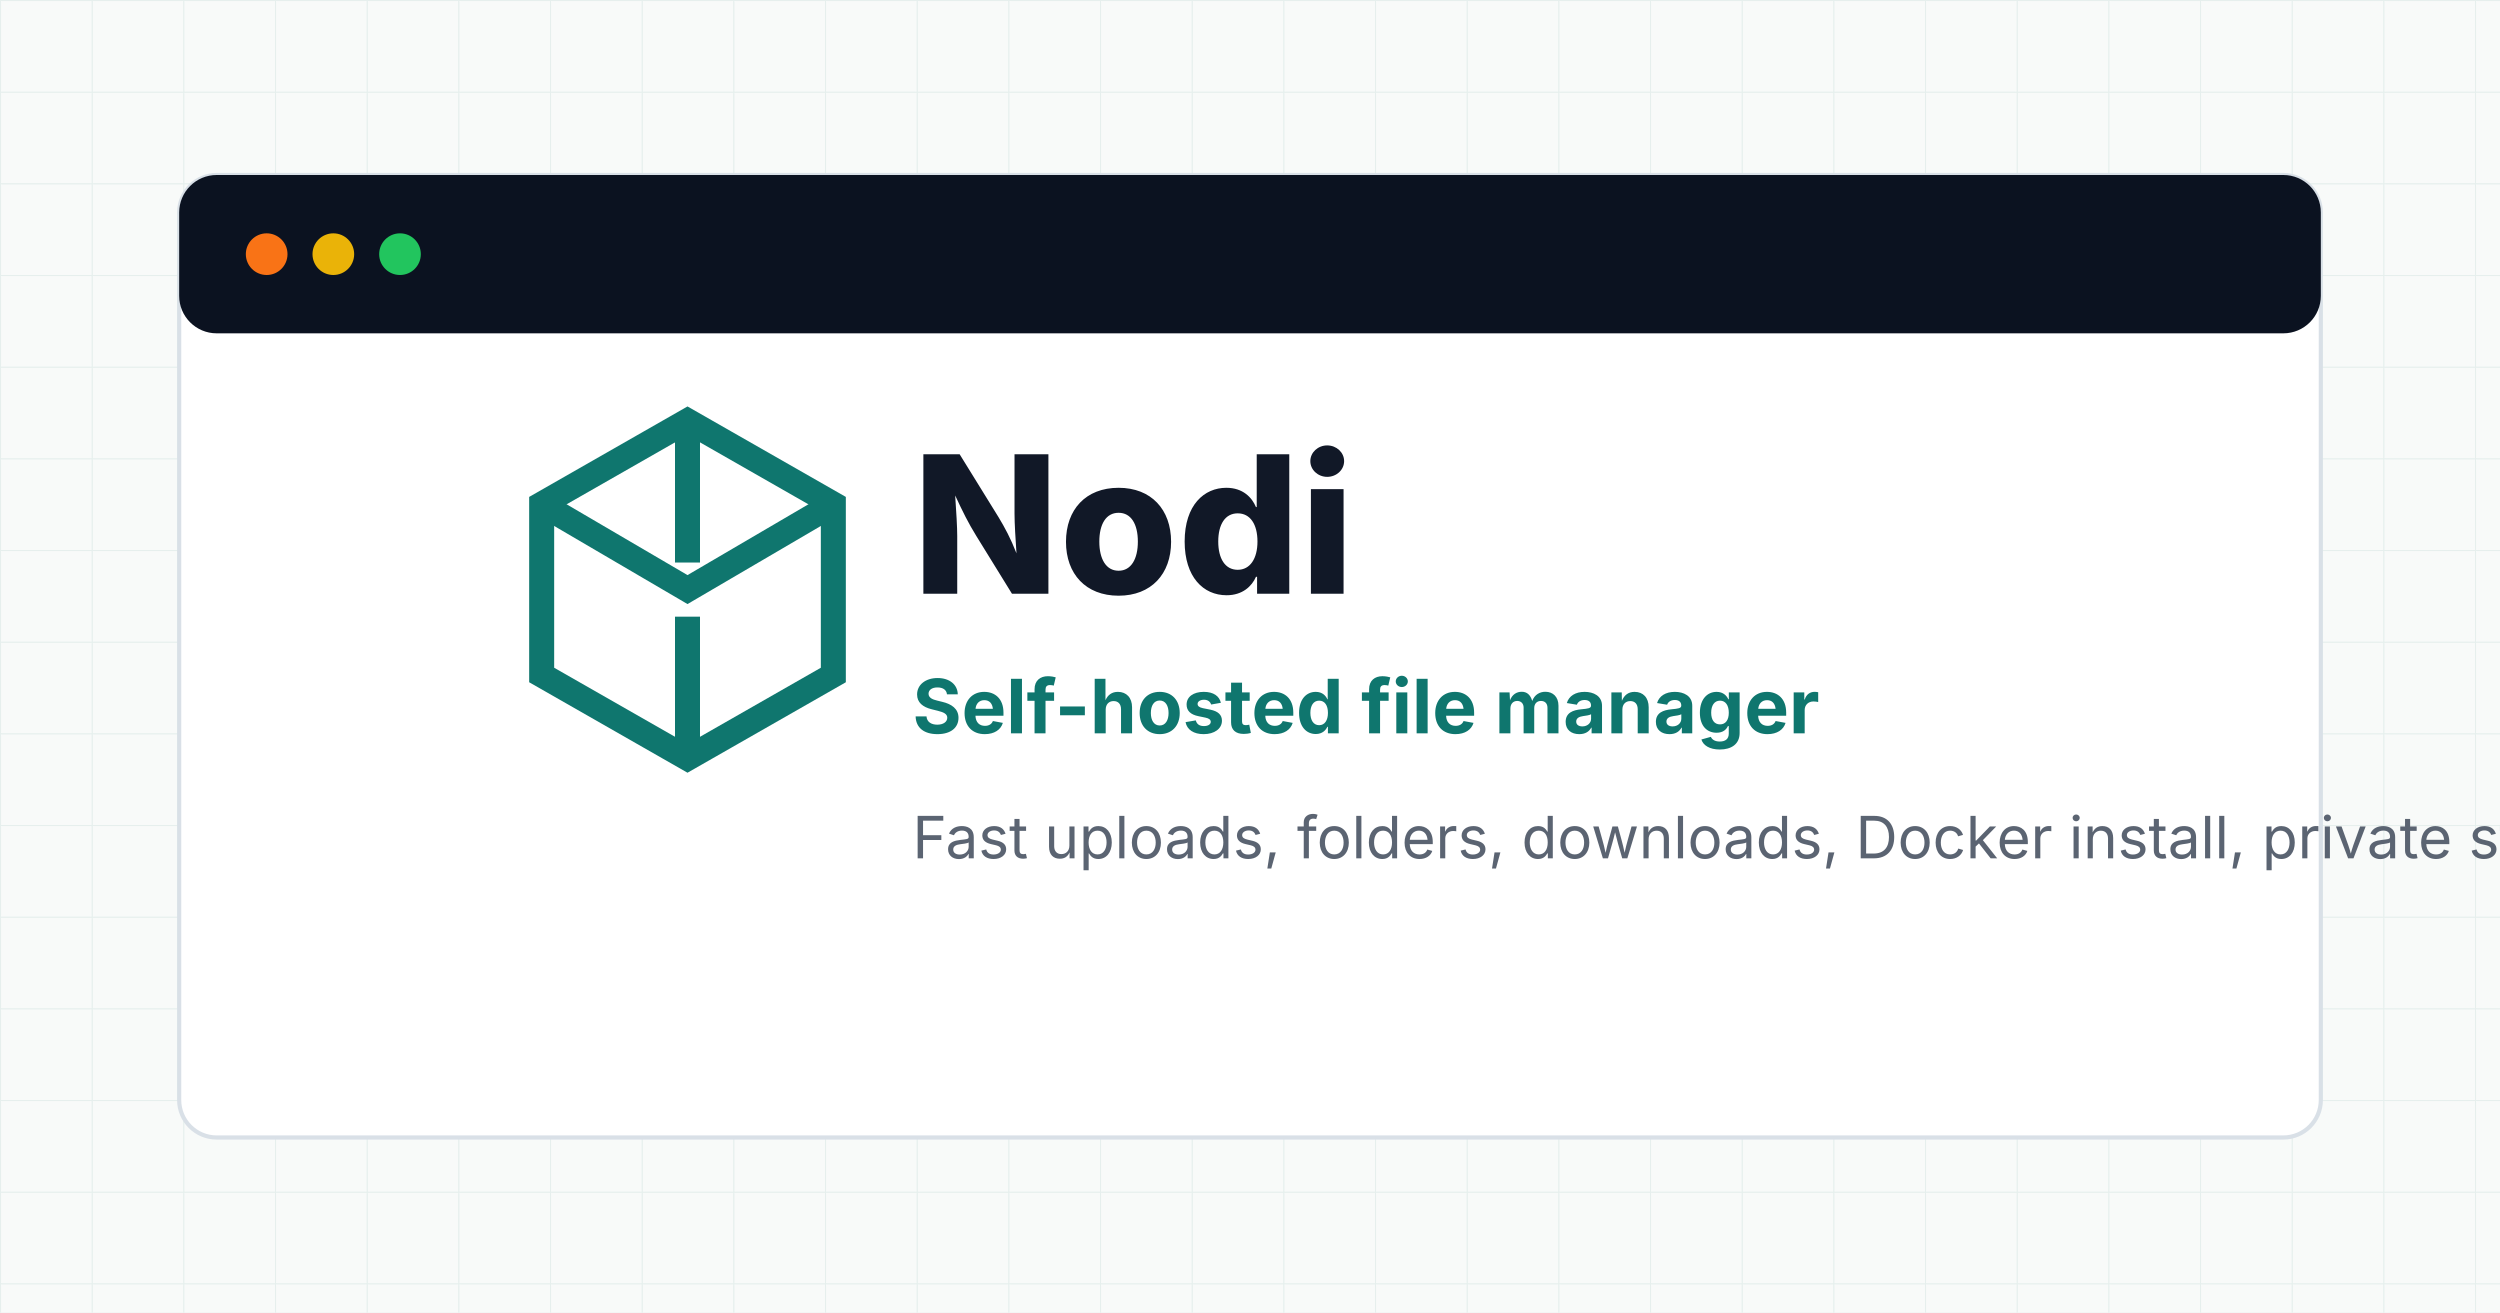
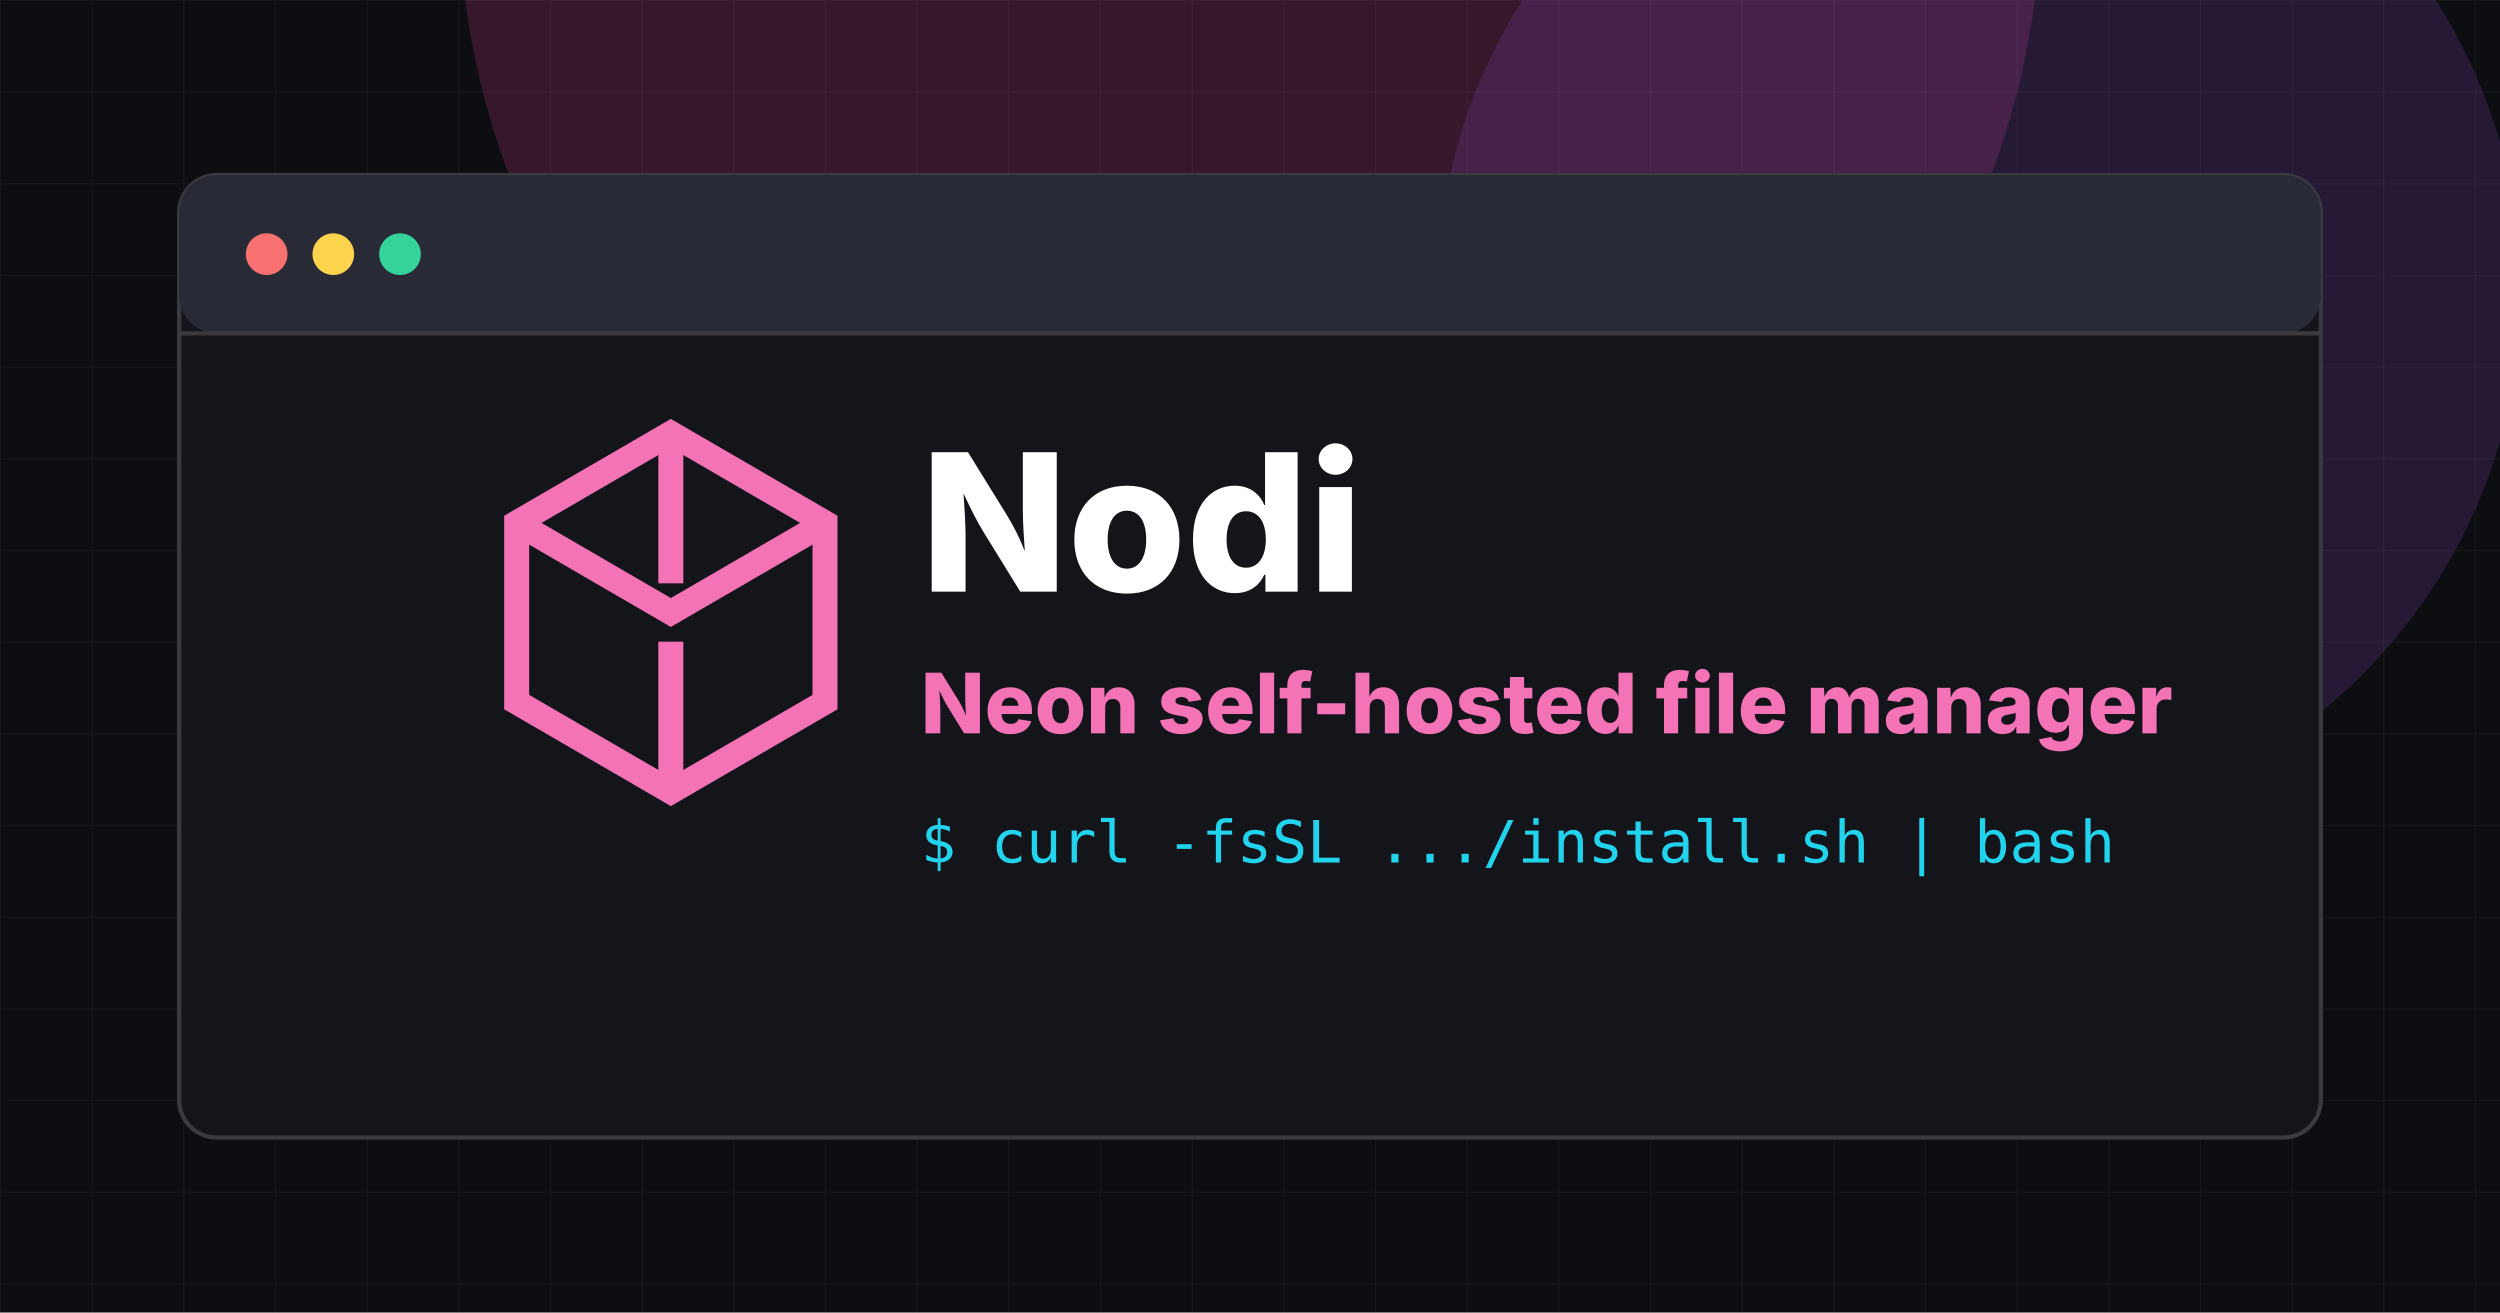
<svg xmlns="http://www.w3.org/2000/svg" width="1200" height="630" viewBox="0 0 1200 630" role="img" aria-labelledby="title desc">
-   <rect width="1200" height="630" fill="#f8faf9" />
-   <path d="M0 0h1200v630H0z" fill="url(#grid)" />
-   <rect x="86" y="84" width="1028" height="462" rx="18" fill="#fff" stroke="#d9e0e7" stroke-width="2" />
-   <rect x="86" y="84" width="1028" height="76" rx="18" fill="#0b1220" />
-   <circle cx="128" cy="122" r="10" fill="#f97316" />
-   <circle cx="160" cy="122" r="10" fill="#eab308" />
-   <circle cx="192" cy="122" r="10" fill="#22c55e" />
-   <g transform="translate(250 202)">
-     <path d="M80 0l70 40v82l-70 40-70-40V40L80 0z" fill="#fff" stroke="#0f766e" stroke-width="12" />
-     <path d="M80 0v68m0 94V94m70-54-70 41-70-41" stroke="#0f766e" stroke-width="12" fill="none" />
+   <rect width="1200" height="630" fill="#0d0e11" />
+   <rect width="1200" height="630" fill="url(#grid)" opacity=".34" />
+   <circle cx="600" cy="-50" r="380" fill="#ec4899" opacity=".18" />
+   <circle cx="950" cy="140" r="260" fill="#a855f7" opacity=".16" />
+   <rect x="86" y="84" width="1028" height="462" rx="18" fill="#14151a" stroke="#3a3a3f" stroke-width="2" />
+   <rect x="86" y="84" width="1028" height="76" rx="18" fill="#282a36" />
+   <circle cx="128" cy="122" r="10" fill="#f87171" />
+   <circle cx="160" cy="122" r="10" fill="#fcd34d" />
+   <circle cx="192" cy="122" r="10" fill="#34d399" />
+   <path d="M86 160h1028" stroke="#3a3a3f" stroke-width="2" />
+   <g transform="translate(238 208)">
+     <path d="M84 0l74 43v86l-74 43-74-43V43L84 0z" fill="#14151a" stroke="#f472b6" stroke-width="12" />
+     <path d="M84 0v72m0 100V100m74-57-74 43-74-43" stroke="#f472b6" stroke-width="12" fill="none" />
  </g>
-   <text x="438" y="285" font-family="Inter, Arial, sans-serif" font-size="92" font-weight="800" fill="#111827">Nodi</text>
-   <text x="438" y="352" font-family="Inter, Arial, sans-serif" font-size="36" font-weight="700" fill="#0f766e">Self-hosted file manager</text>
-   <text x="438" y="412" font-family="Inter, Arial, sans-serif" font-size="28" fill="#5b6472">Fast uploads, folders, downloads, Docker install, private storage.</text>
+   <text x="442" y="284" font-family="system-ui, -apple-system, Segoe UI, sans-serif" font-size="92" font-weight="800" fill="#ffffff">Nodi</text>
+   <text x="442" y="352" font-family="system-ui, -apple-system, Segoe UI, sans-serif" font-size="40" font-weight="800" fill="#f472b6">Neon self-hosted file manager</text>
+   <text x="442" y="414" font-family="ui-monospace, SFMono-Regular, Menlo, monospace" font-size="28" fill="#22d3ee">$ curl -fsSL .../install.sh | bash</text>
  <defs>
    <pattern id="grid" width="44" height="44" patternUnits="userSpaceOnUse">
-       <path d="M44 0H0v44" fill="none" stroke="#0f766e" stroke-opacity=".08" />
+       <path d="M44 0H0v44" fill="none" stroke="#ffffff" stroke-opacity=".12" />
    </pattern>
  </defs>
</svg>
